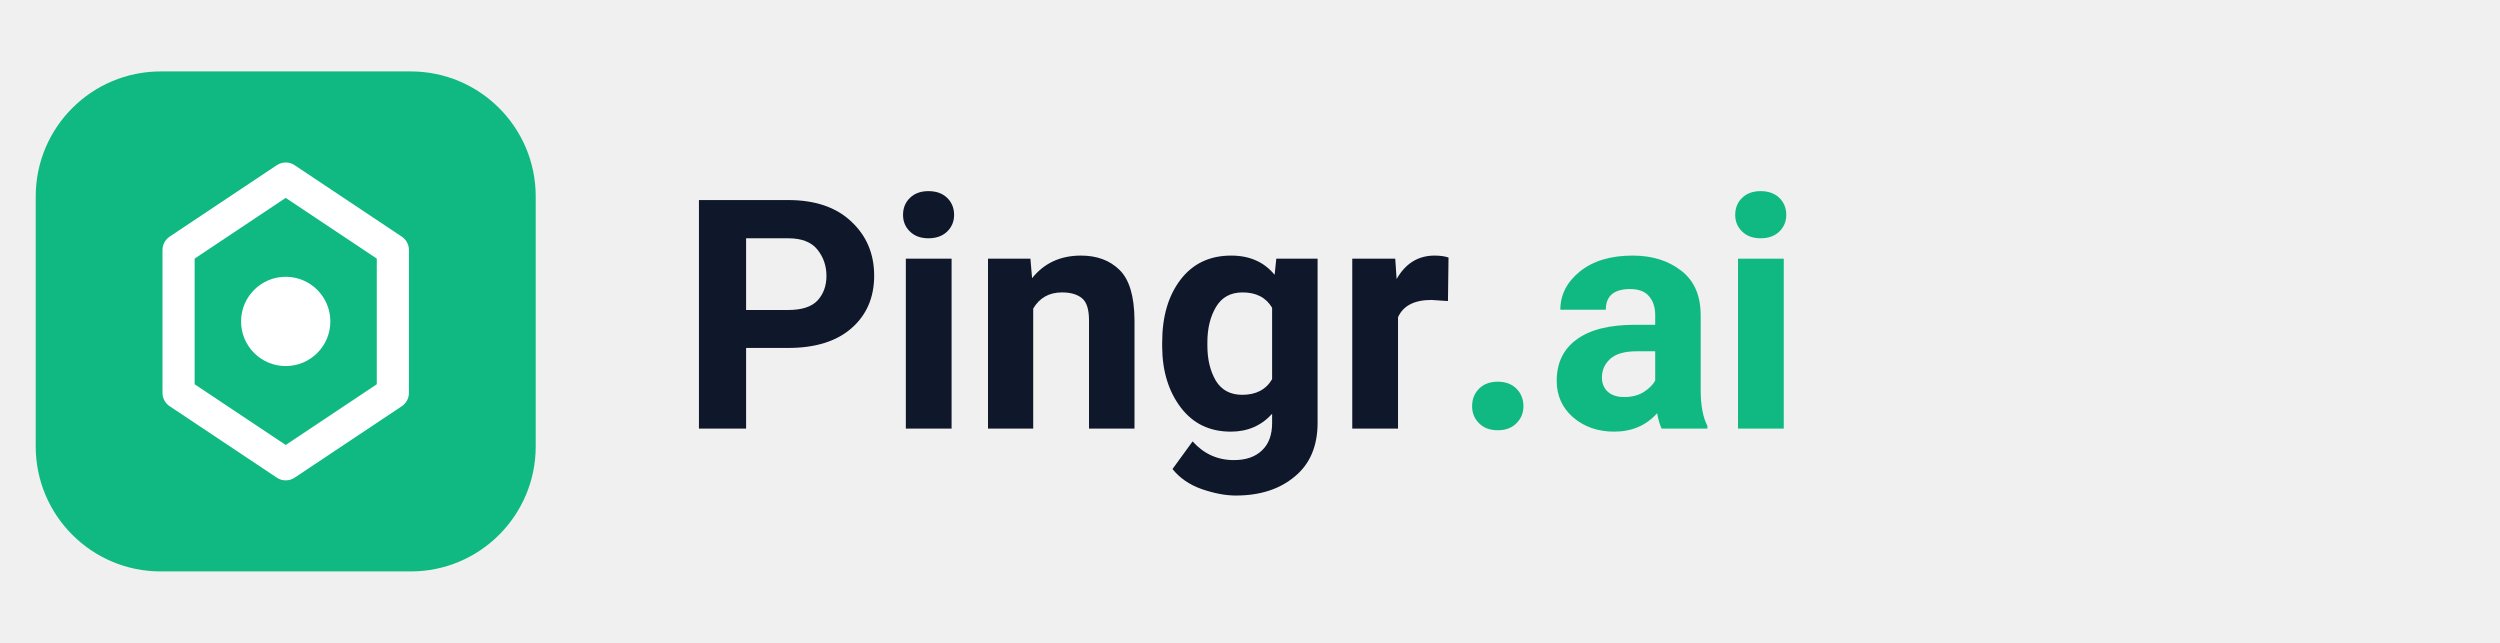
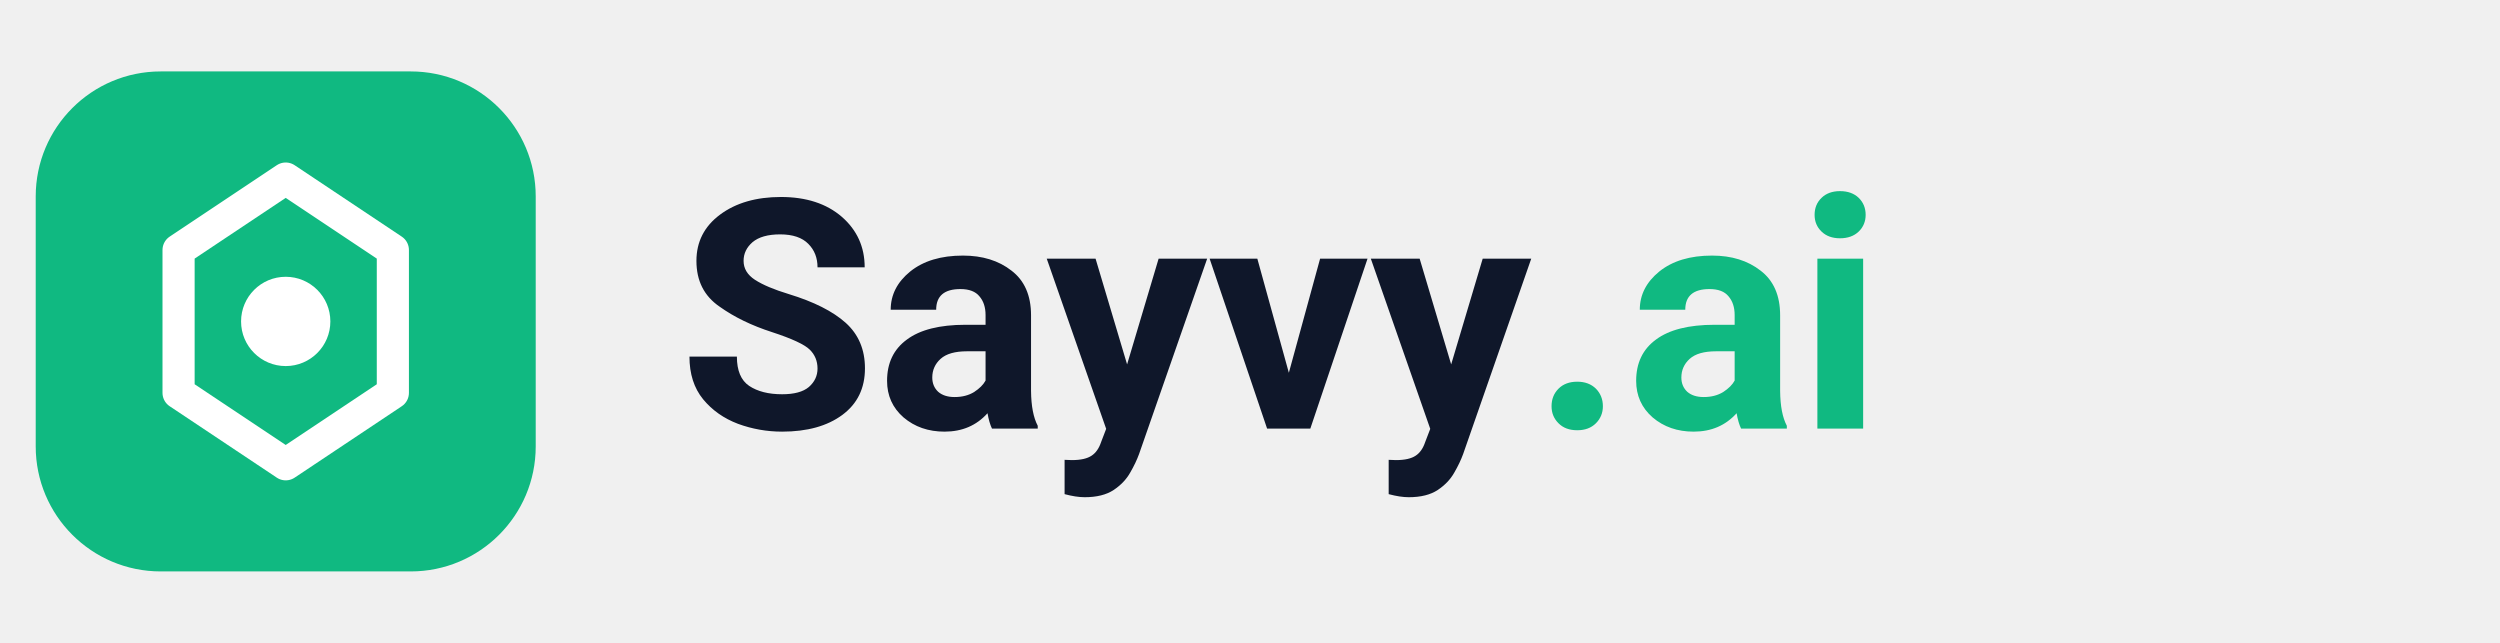
<svg xmlns="http://www.w3.org/2000/svg" width="140" height="36" viewBox="0 0 140 36" fill="none">
  <rect x="2" y="4" width="28" height="28" rx="7" fill="#10B981" />
  <path d="M16 10L22 14V22L16 26L10 22V14L16 10Z" stroke="white" stroke-width="1.8" stroke-linejoin="round" />
  <circle cx="16" cy="18" r="2.5" fill="white" />
-   <text x="38" y="24" font-family="-apple-system, BlinkMacSystemFont, 'Segoe UI', Roboto, sans-serif" font-size="18" font-weight="700" fill="#0F172A">Pingr<tspan fill="#10B981">.ai</tspan>
+   <text x="38" y="24" font-family="-apple-system, BlinkMacSystemFont, 'Segoe UI', Roboto, sans-serif" font-size="18" font-weight="700" fill="#0F172A">Sayvy<tspan fill="#10B981">.ai</tspan>
  </text>
</svg>
